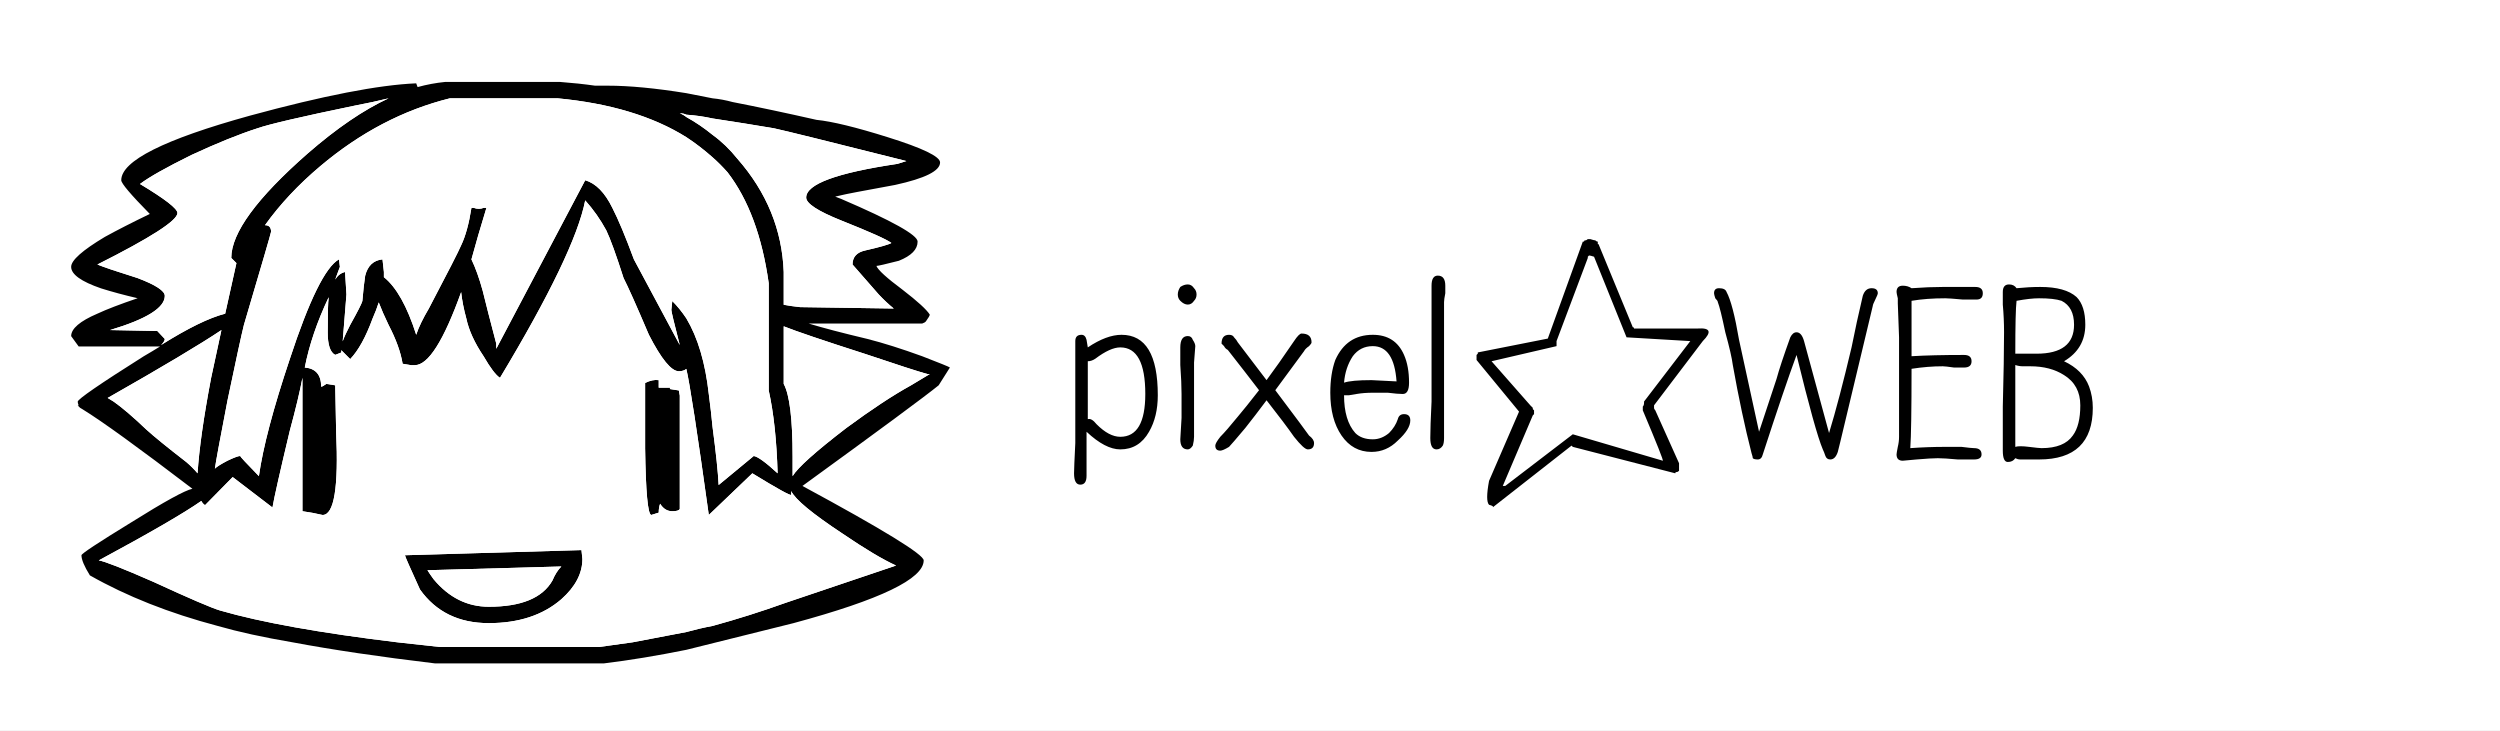
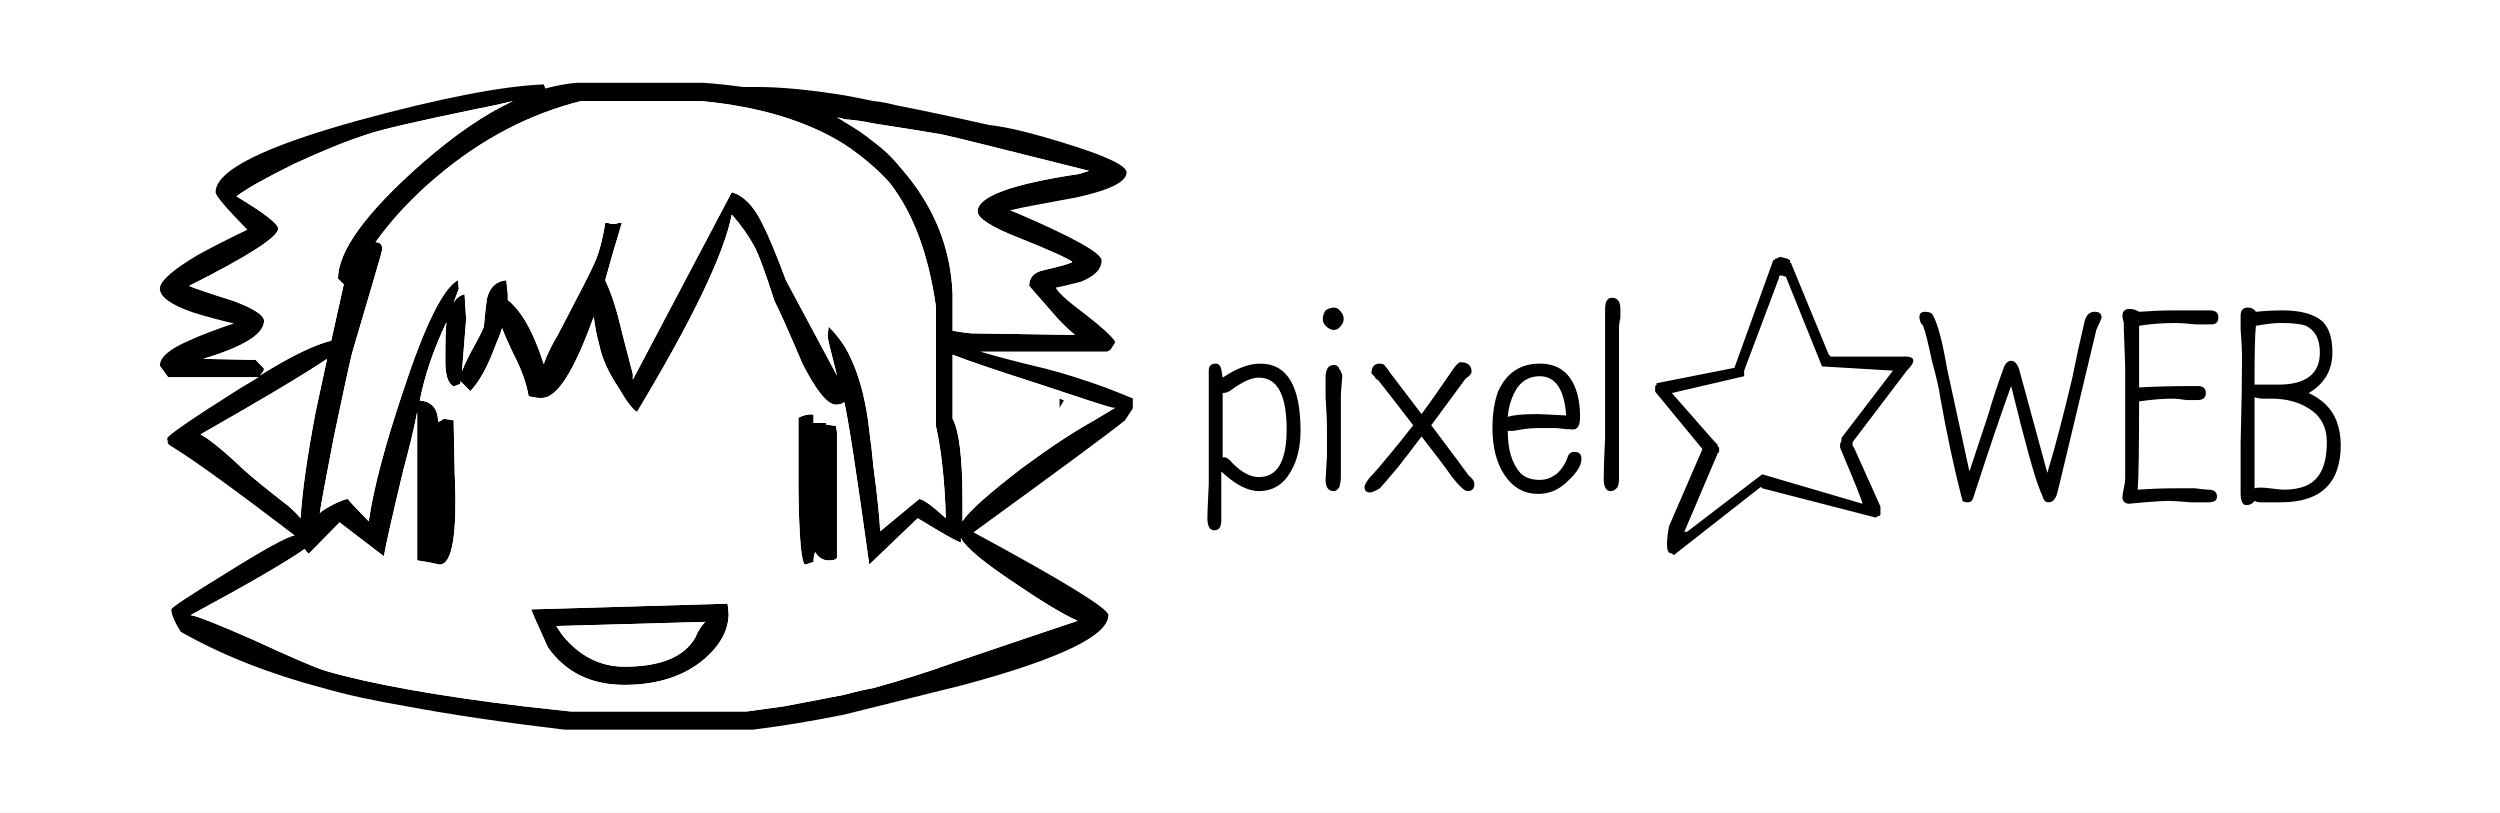
- <svg xmlns="http://www.w3.org/2000/svg" xmlns:xlink="http://www.w3.org/1999/xlink" version="1.1" preserveAspectRatio="none" x="0px" y="0px" width="267px" height="78px" viewBox="0 0 267 78">
+ <svg xmlns="http://www.w3.org/2000/svg" xmlns:xlink="http://www.w3.org/1999/xlink" version="1.1" preserveAspectRatio="none" x="0px" y="0px" width="240px" height="78px" viewBox="0 0 240 78">
  <defs>
    <g id="Layer1_0_FILL">
-       <path fill="#FFFFFF" stroke="none" d=" M 267 78 L 267 0 0 0 0 78 267 78 Z" />
+       <path fill="#FFFFFF" stroke="none" d=" M 240 78 L 240 0 0 0 0 78 240 78 Z" />
    </g>
    <g id="Layer0_0_FILL">
-       <path fill="#000000" stroke="none" d=" M 89.85 21.25 Q 89.45 21.1 89.2 21 L 89.85 20.85 Q 90.4 20.7 95.6 19.75 100.4 18.7 100.4 17.35 100.4 16.4 94.8 14.65 89.7 13.05 87.2 12.8 82.35 11.7 78.25 10.9 77.15 10.6 76.1 10.5 74.65 10.2 73.3 9.95 68.35 9.15 64.9 9.15 L 63.55 9.15 Q 61.8 8.9 59.8 8.75 L 47.55 8.75 Q 46.05 8.9 44.6 9.3 L 44.45 8.9 Q 38.45 9.15 26.7 12.35 12.95 16.15 12.95 19.25 12.95 19.75 16 22.85 13.2 24.2 11.2 25.3 7.6 27.45 7.6 28.5 7.6 29.7 10.8 30.8 12.55 31.35 14.7 31.85 11.9 32.8 10.4 33.5 7.6 34.7 7.6 35.9 L 8.4 37 17.1 37 Q 16.3 37.5 15.35 38.05 8.3 42.5 8.3 42.9 8.3 43.05 8.4 43.3 L 8.3 43.3 8.55 43.55 8.8 43.7 Q 11.9 45.6 20.55 52.2 19.35 52.45 14 55.8 8.7 59.05 8.7 59.3 8.7 60 9.6 61.45 15.5 64.8 23.25 66.85 26.55 67.8 31.25 68.6 37.65 69.8 46.45 70.85 L 64.5 70.85 Q 68.6 70.35 73.3 69.4 L 84.75 66.55 Q 98.65 62.8 98.65 59.85 98.65 58.9 85.7 51.9 98.1 42.9 100.25 41.15 L 101.45 39.25 Q 101.35 39.15 98.5 38.05 95.2 36.85 92.65 36.2 88.65 35.25 86.35 34.55 L 98.5 34.55 Q 98.8 34.45 98.9 34.3 99.3 33.75 99.3 33.6 98.8 32.8 96.4 30.95 93.85 29.05 93.6 28.4 93.85 28.4 96 27.85 98 27.05 98 25.8 98 24.75 89.85 21.25 M 86.1 21.1 Q 86.1 22.05 89.85 23.55 94.5 25.4 95.2 25.95 94.8 26.2 92.4 26.75 91.05 27.05 91.05 28.25 L 93.85 31.45 Q 94.65 32.3 95.45 32.95 L 85.45 32.8 Q 84.5 32.7 83.7 32.55 L 83.7 29.05 Q 83.45 22.3 78.75 16.95 77.55 15.45 76.1 14.4 74.75 13.3 73.3 12.5 73 12.25 72.6 12.1 73 12.1 73.3 12.25 74.75 12.35 76.1 12.65 79.7 13.2 82.65 13.7 84.5 14.1 96.8 17.2 L 95.85 17.5 Q 86.1 18.95 86.1 21.1 M 84.65 48.8 Q 84.65 42.75 83.7 41 L 83.7 34.85 Q 85.7 35.65 92.4 37.8 97.6 39.55 99.05 39.95 L 99.3 39.95 97.3 41.15 Q 94.4 42.75 90.4 45.7 85.45 49.5 84.65 50.85 L 84.65 48.8 M 82.1 30.25 L 82.1 41.7 Q 82.9 45.3 83.05 50.55 81.15 48.8 80.5 48.7 L 76.75 51.8 Q 76.65 49.75 76.1 45.6 75.95 44 75.7 42.1 75.15 37.1 73.3 34 72.6 32.95 71.8 32.15 L 71.7 33.1 Q 71.7 33.35 72.6 36.85 L 67.7 27.7 Q 66.35 24.05 65.4 22.2 64.2 19.75 62.5 19.25 L 53 37.25 53 36.7 Q 52.05 33.1 51.55 31.05 51 29.05 50.35 27.7 51 25.3 51.95 22.2 L 51.65 22.2 Q 51.4 22.3 51.15 22.3 50.85 22.3 50.6 22.2 50.45 22.2 50.35 22.2 49.95 24.75 49.25 26.2 48.85 27.15 45.8 32.95 44.85 34.55 44.45 35.75 43 31.2 41 29.6 41 29.3 41 29.05 L 40.85 27.7 Q 39.4 27.85 39 29.45 38.85 30.4 38.7 32.15 38.6 32.55 37.4 34.7 36.85 35.75 36.6 36.45 L 37 31.45 36.85 29.05 Q 36.2 29.2 35.8 29.85 36.05 29.2 36.3 28.5 L 36.2 27.7 Q 34.05 28.9 30.95 38.35 28.3 46.25 27.65 50.85 25.65 48.8 25.65 48.7 25.35 48.7 24.3 49.2 23.25 49.75 22.95 50.05 23.1 48.95 24.3 42.75 25.65 36.3 26.05 34.7 28.95 24.9 28.95 24.75 28.95 24.05 28.3 24.05 30.7 20.7 34.2 17.75 40.6 12.35 48.05 10.5 L 59.55 10.5 Q 67.95 11.3 73.3 14.65 74.75 15.6 76.1 16.8 76.9 17.5 77.7 18.4 81.05 22.75 82.1 30.25 M 84.5 52.85 L 84.5 52.45 Q 85.15 53.8 90 57 93.6 59.45 95.7 60.4 92.1 61.6 83.85 64.4 80.1 65.75 76.1 66.85 74.75 67.1 73.3 67.5 70.5 68.05 67.55 68.6 65.7 68.85 63.95 69.1 L 47 69.1 Q 44.6 68.85 42.45 68.6 30.05 67.1 23.5 65.2 22.15 64.8 16.4 62.15 11.5 60 10.55 59.85 18.8 55.4 21.5 53.5 21.65 53.8 21.9 53.95 L 24.85 50.95 29.1 54.2 Q 29.35 52.7 30.95 46 31.9 42.5 32.3 40.35 L 32.3 54.6 Q 33.4 54.75 34.45 55 36.3 55 35.9 46.15 L 35.8 41.15 34.85 41 Q 34.45 41.3 34.3 41.3 34.3 39.4 32.55 39.25 33.25 35.65 35.1 31.75 L 35.1 31.85 Q 35 32.4 35 35.5 35 37.5 35.8 37.9 L 36.45 37.65 36.45 37.4 37.4 38.35 Q 38.7 37 39.8 34 40.2 33.1 40.45 32.3 40.85 33.35 41.5 34.7 42.7 37 43 38.85 L 43.9 39 44.3 39 Q 46.45 39 49.25 31.2 49.4 32.55 49.8 34 50.2 35.9 51.65 38.05 52.75 39.95 53.4 40.35 61.4 27.05 62.5 21.4 63.8 22.85 64.75 24.6 65.4 25.95 66.6 29.7 67.3 31.05 69.3 35.75 71.3 39.65 72.5 39.65 73 39.65 73.3 39.4 73.85 41.7 75.7 55 L 80.35 50.55 Q 84.35 53 84.5 52.85 M 20.45 16.55 Q 24.55 14.65 27.5 13.7 29.35 13.05 37.8 11.3 39.9 10.9 41.5 10.5 37.5 12.35 32.85 16.4 24.7 23.55 24.7 27.55 L 25.25 28.1 24.05 33.5 Q 21.5 34.15 17.2 36.85 17.6 36.45 17.6 36.2 L 16.8 35.35 11.75 35.25 Q 17.6 33.5 17.6 31.6 17.6 30.8 14.7 29.7 11.35 28.65 10.4 28.25 18.95 23.95 18.95 22.75 18.95 22.05 14.95 19.65 16.4 18.55 20.45 16.55 M 19.9 49.35 Q 16.8 46.95 15.6 45.85 13.5 43.85 12.15 42.9 11.75 42.65 11.5 42.5 20.3 37.5 23.65 35.25 L 22.55 40.35 Q 21.35 46.65 21.1 50.55 20.55 49.9 19.9 49.35 M 62.2 59.7 L 62.1 58.75 Q 61.95 58.75 43.25 59.3 43.25 59.45 44.85 62.95 47.4 66.55 52.2 66.55 57 66.55 59.95 64 62.2 62 62.2 59.7 M 46.3 61.85 Q 45.9 61.3 45.65 60.9 L 59.95 60.5 Q 59.4 61.05 59 62 57.4 64.8 52.2 64.8 48.75 64.8 46.3 61.85 M 70.35 41.4 L 70.35 40.6 Q 69.7 40.5 68.9 40.9 L 68.9 47.9 Q 69 54.85 69.55 55 L 70.35 54.75 Q 70.35 54.2 70.5 53.8 71 54.6 71.8 54.6 72.5 54.6 72.6 54.35 L 72.6 42.25 72.5 41.7 71.55 41.55 71.55 41.4 70.35 41.4 Z" />
-       <path fill="#FFFFFF" stroke="none" d=" M 15.6 45.85 Q 16.8 46.95 19.9 49.35 20.55 49.9 21.1 50.55 21.35 46.65 22.55 40.35 L 23.65 35.25 Q 20.3 37.5 11.5 42.5 11.75 42.65 12.15 42.9 13.5 43.85 15.6 45.85 M 27.5 13.7 Q 24.55 14.65 20.45 16.55 16.4 18.55 14.95 19.65 18.95 22.05 18.95 22.75 18.95 23.95 10.4 28.25 11.35 28.65 14.7 29.7 17.6 30.8 17.6 31.6 17.6 33.5 11.75 35.25 L 16.8 35.35 17.6 36.2 Q 17.6 36.45 17.2 36.85 21.5 34.15 24.05 33.5 L 25.25 28.1 24.7 27.55 Q 24.7 23.55 32.85 16.4 37.5 12.35 41.5 10.5 39.9 10.9 37.8 11.3 29.35 13.05 27.5 13.7 M 84.5 52.45 L 84.5 52.85 Q 84.35 53 80.35 50.55 L 75.7 55 Q 73.85 41.7 73.3 39.4 73 39.65 72.5 39.65 71.3 39.65 69.3 35.75 67.3 31.05 66.6 29.7 65.4 25.95 64.75 24.6 63.8 22.85 62.5 21.4 61.4 27.05 53.4 40.35 52.75 39.95 51.65 38.05 50.2 35.9 49.8 34 49.4 32.55 49.25 31.2 46.45 39 44.3 39 L 43.9 39 43 38.85 Q 42.7 37 41.5 34.7 40.85 33.35 40.45 32.3 40.2 33.1 39.8 34 38.7 37 37.4 38.35 L 36.45 37.4 36.45 37.65 35.8 37.9 Q 35 37.5 35 35.5 35 32.4 35.1 31.85 L 35.1 31.75 Q 33.25 35.65 32.55 39.25 34.3 39.4 34.3 41.3 34.45 41.3 34.85 41 L 35.8 41.15 35.9 46.15 Q 36.3 55 34.45 55 33.4 54.75 32.3 54.6 L 32.3 40.35 Q 31.9 42.5 30.95 46 29.35 52.7 29.1 54.2 L 24.85 50.95 21.9 53.95 Q 21.65 53.8 21.5 53.5 18.8 55.4 10.55 59.85 11.5 60 16.4 62.15 22.15 64.8 23.5 65.2 30.05 67.1 42.45 68.6 44.6 68.85 47 69.1 L 63.95 69.1 Q 65.7 68.85 67.55 68.6 70.5 68.05 73.3 67.5 74.75 67.1 76.1 66.85 80.1 65.75 83.85 64.4 92.1 61.6 95.7 60.4 93.6 59.45 90 57 85.15 53.8 84.5 52.45 M 70.35 40.6 L 70.35 41.4 71.55 41.4 71.55 41.55 72.5 41.7 72.6 42.25 72.6 54.35 Q 72.5 54.6 71.8 54.6 71 54.6 70.5 53.8 70.35 54.2 70.35 54.75 L 69.55 55 Q 69 54.85 68.9 47.9 L 68.9 40.9 Q 69.7 40.5 70.35 40.6 M 62.1 58.75 L 62.2 59.7 Q 62.2 62 59.95 64 57 66.55 52.2 66.55 47.4 66.55 44.85 62.95 43.25 59.45 43.25 59.3 61.95 58.75 62.1 58.75 M 45.65 60.9 Q 45.9 61.3 46.3 61.85 48.75 64.8 52.2 64.8 57.4 64.8 59 62 59.4 61.05 59.95 60.5 L 45.65 60.9 M 82.1 41.7 L 82.1 30.25 Q 81.05 22.75 77.7 18.4 76.9 17.5 76.1 16.8 74.75 15.6 73.3 14.65 67.95 11.3 59.55 10.5 L 48.05 10.5 Q 40.6 12.35 34.2 17.75 30.7 20.7 28.3 24.05 28.95 24.05 28.95 24.75 28.95 24.9 26.05 34.7 25.65 36.3 24.3 42.75 23.1 48.95 22.95 50.05 23.25 49.75 24.3 49.2 25.35 48.7 25.65 48.7 25.65 48.8 27.65 50.85 28.3 46.25 30.95 38.35 34.05 28.9 36.2 27.7 L 36.3 28.5 Q 36.05 29.2 35.8 29.85 36.2 29.2 36.85 29.05 L 37 31.45 36.6 36.45 Q 36.85 35.75 37.4 34.7 38.6 32.55 38.7 32.15 38.85 30.4 39 29.45 39.4 27.85 40.85 27.7 L 41 29.05 Q 41 29.3 41 29.6 43 31.2 44.45 35.75 44.85 34.55 45.8 32.95 48.85 27.15 49.25 26.2 49.95 24.75 50.35 22.2 50.45 22.2 50.6 22.2 50.85 22.3 51.15 22.3 51.4 22.3 51.65 22.2 L 51.95 22.2 Q 51 25.3 50.35 27.7 51 29.05 51.55 31.05 52.05 33.1 53 36.7 L 53 37.25 62.5 19.25 Q 64.2 19.75 65.4 22.2 66.35 24.05 67.7 27.7 L 72.6 36.85 Q 71.7 33.35 71.7 33.1 L 71.8 32.15 Q 72.6 32.95 73.3 34 75.15 37.1 75.7 42.1 75.95 44 76.1 45.6 76.65 49.75 76.75 51.8 L 80.5 48.7 Q 81.15 48.8 83.05 50.55 82.9 45.3 82.1 41.7 M 83.7 41 Q 84.65 42.75 84.65 48.8 L 84.65 50.85 Q 85.45 49.5 90.4 45.7 94.4 42.75 97.3 41.15 L 99.3 39.95 99.05 39.95 Q 97.6 39.55 92.4 37.8 85.7 35.65 83.7 34.85 L 83.7 41 M 89.85 23.55 Q 86.1 22.05 86.1 21.1 86.1 18.95 95.85 17.5 L 96.8 17.2 Q 84.5 14.1 82.65 13.7 79.7 13.2 76.1 12.65 74.75 12.35 73.3 12.25 73 12.1 72.6 12.1 73 12.25 73.3 12.5 74.75 13.3 76.1 14.4 77.55 15.45 78.75 16.95 83.45 22.3 83.7 29.05 L 83.7 32.55 Q 84.5 32.7 85.45 32.8 L 95.45 32.95 Q 94.65 32.3 93.85 31.45 L 91.05 28.25 Q 91.05 27.05 92.4 26.75 94.8 26.2 95.2 25.95 94.5 25.4 89.85 23.55 Z" />
+       <path fill="#000000" stroke="none" d=" M 101.55 18.95 Q 106.35 17.9 106.35 16.55 106.35 15.6 100.75 13.85 95.65 12.25 93.15 12 88.3 10.9 84.2 10.1 83.1 9.8 82.05 9.7 80.6 9.4 79.25 9.15 74.3 8.35 70.85 8.35 L 69.5 8.35 Q 67.75 8.1 65.75 7.95 L 53.5 7.95 Q 52 8.1 50.55 8.5 L 50.4 8.1 Q 44.4 8.35 32.65 11.55 18.9 15.35 18.9 18.45 18.9 18.95 21.95 22.05 19.15 23.4 17.15 24.5 13.55 26.65 13.55 27.7 13.55 28.9 16.75 30 18.5 30.55 20.65 31.05 17.85 32 16.35 32.7 13.55 33.9 13.55 35.1 L 14.35 36.2 23.05 36.2 Q 22.25 36.7 21.3 37.25 14.25 41.7 14.25 42.1 14.25 42.25 14.35 42.5 L 14.25 42.5 14.5 42.75 14.75 42.9 Q 17.85 44.8 26.5 51.4 25.3 51.65 19.95 55 14.65 58.25 14.65 58.5 14.65 59.2 15.55 60.65 21.45 64 29.2 66.05 32.5 67 37.2 67.8 43.6 69 52.4 70.05 L 70.45 70.05 Q 74.55 69.55 79.25 68.6 L 90.7 65.75 Q 104.6 62 104.6 59.05 104.6 58.1 91.65 51.1 104.05 42.1 106.2 40.35 L 106.95 39.2 106.95 38.25 Q 106.25 37.95 104.45 37.25 101.15 36.05 98.6 35.4 94.6 34.45 92.3 33.75 L 104.45 33.75 Q 104.75 33.65 104.85 33.5 105.25 32.95 105.25 32.8 104.75 32 102.35 30.15 99.8 28.25 99.55 27.6 99.8 27.6 101.95 27.05 103.95 26.25 103.95 25 103.95 23.95 95.8 20.45 95.4 20.3 95.15 20.2 L 95.8 20.05 Q 96.35 19.9 101.55 18.95 M 102.75 16.4 L 101.8 16.7 Q 92.05 18.15 92.05 20.3 92.05 21.25 95.8 22.75 100.45 24.6 101.15 25.15 100.75 25.4 98.35 25.95 97 26.25 97 27.45 L 99.8 30.65 Q 100.6 31.5 101.4 32.15 L 91.4 32 Q 90.45 31.9 89.65 31.75 L 89.65 28.25 Q 89.4 21.5 84.7 16.15 83.5 14.65 82.05 13.6 80.7 12.5 79.25 11.7 78.95 11.45 78.55 11.3 78.95 11.3 79.25 11.45 80.7 11.55 82.05 11.85 85.65 12.4 88.6 12.9 90.45 13.3 102.75 16.4 M 82.05 16 Q 82.85 16.7 83.65 17.6 87 21.95 88.05 29.45 L 88.05 40.9 Q 88.85 44.5 89 49.75 87.1 48 86.45 47.9 L 82.7 51 Q 82.6 48.95 82.05 44.8 81.9 43.2 81.65 41.3 81.1 36.3 79.25 33.2 78.55 32.15 77.75 31.35 L 77.65 32.3 Q 77.65 32.55 78.55 36.05 L 73.65 26.9 Q 72.3 23.25 71.35 21.4 70.15 18.95 68.45 18.45 L 58.95 36.45 58.95 35.9 Q 58 32.3 57.5 30.25 56.95 28.25 56.3 26.9 56.95 24.5 57.9 21.4 L 57.6 21.4 Q 57.35 21.5 57.1 21.5 56.8 21.5 56.55 21.4 56.4 21.4 56.3 21.4 55.9 23.95 55.2 25.4 54.8 26.35 51.75 32.15 50.8 33.75 50.4 34.95 48.95 30.4 46.95 28.8 46.95 28.5 46.95 28.25 L 46.8 26.9 Q 45.35 27.05 44.95 28.65 44.8 29.6 44.65 31.35 44.55 31.75 43.35 33.9 42.8 34.95 42.55 35.65 L 42.95 30.65 42.8 28.25 Q 42.15 28.4 41.75 29.05 42 28.4 42.25 27.7 L 42.15 26.9 Q 40 28.1 36.9 37.55 34.25 45.45 33.6 50.05 31.6 48 31.6 47.9 31.3 47.9 30.25 48.4 29.2 48.95 28.9 49.25 29.05 48.15 30.25 41.95 31.6 35.5 32 33.9 34.9 24.1 34.9 23.95 34.9 23.25 34.25 23.25 36.65 19.9 40.15 16.95 46.55 11.55 54 9.7 L 65.5 9.7 Q 73.9 10.5 79.25 13.85 80.7 14.8 82.05 16 M 90.6 48 Q 90.6 41.95 89.65 40.2 L 89.65 34.05 Q 91.65 34.85 98.35 37 103.55 38.75 105 39.15 L 105.25 39.15 103.25 40.35 Q 100.35 41.95 96.35 44.9 91.4 48.7 90.6 50.05 L 90.6 48 M 81.65 54.2 L 86.3 49.75 Q 90.3 52.2 90.45 52.05 L 90.45 51.65 Q 91.1 53 95.95 56.2 99.55 58.65 101.65 59.6 98.05 60.8 89.8 63.6 86.05 64.95 82.05 66.05 80.7 66.3 79.25 66.7 76.45 67.25 73.5 67.8 71.65 68.05 69.9 68.3 L 52.95 68.3 Q 50.55 68.05 48.4 67.8 36 66.3 29.45 64.4 28.1 64 22.35 61.35 17.45 59.2 16.5 59.05 24.75 54.6 27.45 52.7 27.6 53 27.85 53.15 L 30.8 50.15 35.05 53.4 Q 35.3 51.9 36.9 45.2 37.85 41.7 38.25 39.55 L 38.25 53.8 Q 39.35 53.95 40.4 54.2 42.25 54.2 41.85 45.35 L 41.75 40.35 40.8 40.2 Q 40.4 40.5 40.25 40.5 40.25 38.6 38.5 38.45 39.2 34.85 41.05 30.95 L 41.05 31.05 Q 40.95 31.6 40.95 34.7 40.95 36.7 41.75 37.1 L 42.4 36.85 42.4 36.6 43.35 37.55 Q 44.65 36.2 45.75 33.2 46.15 32.3 46.4 31.5 46.8 32.55 47.45 33.9 48.65 36.2 48.95 38.05 L 49.85 38.2 50.25 38.2 Q 52.4 38.2 55.2 30.4 55.35 31.75 55.75 33.2 56.15 35.1 57.6 37.25 58.7 39.15 59.35 39.55 67.35 26.25 68.45 20.6 69.75 22.05 70.7 23.8 71.35 25.15 72.55 28.9 73.25 30.25 75.25 34.95 77.25 38.85 78.45 38.85 78.95 38.85 79.25 38.6 79.8 40.9 81.65 54.2 M 43.75 10.5 Q 45.85 10.1 47.45 9.7 43.45 11.55 38.8 15.6 30.65 22.75 30.65 26.75 L 31.2 27.3 30 32.7 Q 27.45 33.35 23.15 36.05 23.55 35.65 23.55 35.4 L 22.75 34.55 17.7 34.45 Q 23.55 32.7 23.55 30.8 23.55 30 20.65 28.9 17.3 27.85 16.35 27.45 24.9 23.15 24.9 21.95 24.9 21.25 20.9 18.85 22.35 17.75 26.4 15.75 30.5 13.85 33.45 12.9 35.3 12.25 43.75 10.5 M 18.1 42.1 Q 17.7 41.85 17.45 41.7 26.25 36.7 29.6 34.45 L 28.5 39.55 Q 27.3 45.85 27.05 49.75 26.5 49.1 25.85 48.55 22.75 46.15 21.55 45.05 19.45 43.05 18.1 42.1 M 68.15 58.9 L 68.05 57.95 Q 67.9 57.95 49.2 58.5 49.2 58.65 50.8 62.15 53.35 65.75 58.15 65.75 62.95 65.75 65.9 63.2 68.15 61.2 68.15 58.9 M 65.9 59.7 Q 65.35 60.25 64.95 61.2 63.35 64 58.15 64 54.7 64 52.25 61.05 51.85 60.5 51.6 60.1 L 65.9 59.7 M 77.5 40.6 L 76.3 40.6 76.3 39.8 Q 75.65 39.7 74.85 40.1 L 74.85 47.1 Q 74.95 54.05 75.5 54.2 L 76.3 53.95 Q 76.3 53.4 76.45 53 76.95 53.8 77.75 53.8 78.45 53.8 78.55 53.55 L 78.55 41.45 78.45 40.9 77.5 40.75 77.5 40.6 M 100.35 38.45 Q 100.3 38.4 99.9 38.25 L 99.9 39.2 100.35 38.45 Z" />
+       <path fill="#FFFFFF" stroke="none" d=" M 17.45 41.7 Q 17.7 41.85 18.1 42.1 19.45 43.05 21.55 45.05 22.75 46.15 25.85 48.55 26.5 49.1 27.05 49.75 27.3 45.85 28.5 39.55 L 29.6 34.45 Q 26.25 36.7 17.45 41.7 M 47.45 9.7 Q 45.85 10.1 43.75 10.5 35.3 12.25 33.45 12.9 30.5 13.85 26.4 15.75 22.35 17.75 20.9 18.85 24.9 21.25 24.9 21.95 24.9 23.15 16.35 27.45 17.3 27.85 20.65 28.9 23.55 30 23.55 30.8 23.55 32.7 17.7 34.45 L 22.75 34.55 23.55 35.4 Q 23.55 35.65 23.15 36.05 27.45 33.35 30 32.7 L 31.2 27.3 30.65 26.75 Q 30.65 22.75 38.8 15.6 43.45 11.55 47.45 9.7 M 86.3 49.75 L 81.65 54.2 Q 79.8 40.9 79.25 38.6 78.95 38.85 78.45 38.85 77.25 38.85 75.25 34.95 73.25 30.25 72.55 28.9 71.35 25.15 70.7 23.8 69.75 22.05 68.45 20.6 67.35 26.25 59.35 39.55 58.7 39.15 57.6 37.25 56.15 35.1 55.75 33.2 55.35 31.75 55.2 30.4 52.4 38.2 50.25 38.2 L 49.85 38.2 48.95 38.05 Q 48.65 36.2 47.45 33.9 46.8 32.55 46.4 31.5 46.15 32.3 45.75 33.2 44.65 36.2 43.35 37.55 L 42.4 36.6 42.4 36.85 41.75 37.1 Q 40.95 36.7 40.95 34.7 40.95 31.6 41.05 31.05 L 41.05 30.95 Q 39.2 34.85 38.5 38.45 40.25 38.6 40.25 40.5 40.4 40.5 40.8 40.2 L 41.75 40.35 41.85 45.35 Q 42.25 54.2 40.4 54.2 39.35 53.95 38.25 53.8 L 38.25 39.55 Q 37.85 41.7 36.9 45.2 35.3 51.9 35.05 53.4 L 30.8 50.15 27.85 53.15 Q 27.6 53 27.45 52.7 24.75 54.6 16.5 59.05 17.45 59.2 22.35 61.35 28.1 64 29.45 64.4 36 66.3 48.4 67.8 50.55 68.05 52.95 68.3 L 69.9 68.3 Q 71.65 68.05 73.5 67.8 76.45 67.25 79.25 66.7 80.7 66.3 82.05 66.05 86.05 64.95 89.8 63.6 98.05 60.8 101.65 59.6 99.55 58.65 95.95 56.2 91.1 53 90.45 51.65 L 90.45 52.05 Q 90.3 52.2 86.3 49.75 M 76.3 40.6 L 77.5 40.6 77.5 40.75 78.45 40.9 78.55 41.45 78.55 53.55 Q 78.45 53.8 77.75 53.8 76.95 53.8 76.45 53 76.3 53.4 76.3 53.95 L 75.5 54.2 Q 74.95 54.05 74.85 47.1 L 74.85 40.1 Q 75.65 39.7 76.3 39.8 L 76.3 40.6 M 68.05 57.95 L 68.15 58.9 Q 68.15 61.2 65.9 63.2 62.95 65.75 58.15 65.75 53.35 65.75 50.8 62.15 49.2 58.65 49.2 58.5 67.9 57.95 68.05 57.95 M 64.95 61.2 Q 65.35 60.25 65.9 59.7 L 51.6 60.1 Q 51.85 60.5 52.25 61.05 54.7 64 58.15 64 63.35 64 64.95 61.2 M 89.65 40.2 Q 90.6 41.95 90.6 48 L 90.6 50.05 Q 91.4 48.7 96.35 44.9 100.35 41.95 103.25 40.35 L 105.25 39.15 105 39.15 Q 103.55 38.75 98.35 37 91.65 34.85 89.65 34.05 L 89.65 40.2 M 99.9 38.25 Q 100.3 38.4 100.35 38.45 L 99.9 39.2 99.9 38.25 M 83.65 17.6 Q 82.85 16.7 82.05 16 80.7 14.8 79.25 13.85 73.9 10.5 65.5 9.7 L 54 9.7 Q 46.55 11.55 40.15 16.95 36.65 19.9 34.25 23.25 34.9 23.25 34.9 23.95 34.9 24.1 32 33.9 31.6 35.5 30.25 41.95 29.05 48.15 28.9 49.25 29.2 48.95 30.25 48.4 31.3 47.9 31.6 47.9 31.6 48 33.6 50.05 34.25 45.45 36.9 37.55 40 28.1 42.15 26.9 L 42.25 27.7 Q 42 28.4 41.75 29.05 42.15 28.4 42.8 28.25 L 42.95 30.65 42.55 35.65 Q 42.8 34.95 43.35 33.9 44.55 31.75 44.65 31.35 44.8 29.6 44.95 28.65 45.35 27.05 46.8 26.9 L 46.95 28.25 Q 46.95 28.5 46.95 28.8 48.95 30.4 50.4 34.95 50.8 33.75 51.75 32.15 54.8 26.35 55.2 25.4 55.9 23.95 56.3 21.4 56.4 21.4 56.55 21.4 56.8 21.5 57.1 21.5 57.35 21.5 57.6 21.4 L 57.9 21.4 Q 56.95 24.5 56.3 26.9 56.95 28.25 57.5 30.25 58 32.3 58.95 35.9 L 58.95 36.45 68.45 18.45 Q 70.15 18.95 71.35 21.4 72.3 23.25 73.65 26.9 L 78.55 36.05 Q 77.65 32.55 77.65 32.3 L 77.75 31.35 Q 78.55 32.15 79.25 33.2 81.1 36.3 81.65 41.3 81.9 43.2 82.05 44.8 82.6 48.95 82.7 51 L 86.45 47.9 Q 87.1 48 89 49.75 88.85 44.5 88.05 40.9 L 88.05 29.45 Q 87 21.95 83.65 17.6 M 101.8 16.7 L 102.75 16.4 Q 90.45 13.3 88.6 12.9 85.65 12.4 82.05 11.85 80.7 11.55 79.25 11.45 78.95 11.3 78.55 11.3 78.95 11.45 79.25 11.7 80.7 12.5 82.05 13.6 83.5 14.65 84.7 16.15 89.4 21.5 89.65 28.25 L 89.65 31.75 Q 90.45 31.9 91.4 32 L 101.4 32.15 Q 100.6 31.5 99.8 30.65 L 97 27.45 Q 97 26.25 98.35 25.95 100.75 25.4 101.15 25.15 100.45 24.6 95.8 22.75 92.05 21.25 92.05 20.3 92.05 18.15 101.8 16.7 Z" />
    </g>
    <g id="Symbol_1_0_Layer0_0_FILL">
      <path fill="#000000" stroke="none" d=" M 2.45 3.45 Q 2.45 3.5 2.45 3.7 L 2.45 6.05 Q 2.45 6.55 2.45 7.5 2.4 8.5 2.4 8.7 2.4 9.15 2.65 9.15 2.9 9.15 2.9 8.8 L 2.9 8.25 Q 2.9 7.55 2.9 7.05 3.65 7.75 4.25 7.75 5 7.75 5.4 7.05 5.75 6.45 5.75 5.6 5.75 3.2 4.3 3.2 3.7 3.2 2.95 3.7 L 2.9 3.4 Q 2.85 3.2 2.7 3.2 2.45 3.2 2.45 3.45 M 2.95 4.25 Q 3.1 4.25 3.25 4.15 3.85 3.7 4.25 3.7 5.25 3.7 5.25 5.55 5.25 7.25 4.25 7.25 3.8 7.25 3.3 6.75 3.1 6.5 2.95 6.55 L 2.95 4.25 M 7.2 5.6 Q 7.2 5 7.2 4.3 L 7.25 3.65 Q 7.25 3.55 7.15 3.4 7.1 3.25 6.95 3.25 6.65 3.25 6.65 3.7 L 6.65 4.4 Q 6.7 5.1 6.7 5.55 6.7 5.75 6.7 6.5 6.65 7.3 6.65 7.35 6.65 7.75 6.95 7.75 7.05 7.75 7.15 7.6 7.2 7.4 7.2 7.25 7.2 6.05 7.2 5.6 M 7.2 1.85 Q 7.3 1.75 7.3 1.6 7.3 1.45 7.2 1.35 7.1 1.2 6.95 1.2 6.8 1.2 6.65 1.3 6.55 1.45 6.55 1.6 6.55 1.75 6.65 1.85 6.8 2 6.95 2 7.1 2 7.2 1.85 M 10.45 5.4 L 11.6 3.85 Q 11.65 3.75 11.8 3.65 11.9 3.55 11.9 3.5 11.9 3.15 11.5 3.15 11.4 3.15 11.2 3.45 10.55 4.4 10.1 5 L 8.95 3.5 Q 8.9 3.4 8.8 3.3 8.75 3.2 8.6 3.2 8.3 3.2 8.3 3.55 L 8.4 3.65 Q 8.45 3.75 8.55 3.8 9.3 4.75 9.8 5.4 9.25 6.1 8.95 6.45 8.5 7 8.25 7.25 8.05 7.5 8.05 7.6 8.05 7.8 8.25 7.8 8.35 7.8 8.6 7.65 8.7 7.55 9.25 6.9 9.65 6.4 10.1 5.8 10.85 6.75 11.2 7.25 11.6 7.75 11.75 7.75 12 7.75 12 7.5 12 7.35 11.8 7.2 11.7 7.05 10.45 5.4 M 15.55 5.55 Q 15.8 5.55 15.8 5.1 15.8 4.45 15.6 4 15.25 3.2 14.35 3.2 13.3 3.2 12.85 4.2 12.65 4.75 12.65 5.5 12.65 6.55 13.1 7.2 13.55 7.85 14.3 7.85 14.9 7.85 15.35 7.4 15.85 6.95 15.85 6.6 15.85 6.35 15.6 6.35 15.4 6.35 15.35 6.55 15.25 6.85 15 7.1 14.7 7.35 14.35 7.35 13.9 7.35 13.65 7.1 13.2 6.6 13.2 5.6 13.3 5.6 13.4 5.6 L 13.7 5.55 Q 14 5.5 14.35 5.5 14.6 5.5 14.95 5.5 15.35 5.55 15.55 5.55 M 13.2 5.1 Q 13.25 4.5 13.55 4.05 13.85 3.65 14.35 3.65 15.2 3.65 15.3 5.05 14.4 5 14.3 5 13.5 5 13.2 5.1 M 17.25 1.55 Q 17.25 1.3 17.25 1.25 17.25 0.85 16.95 0.85 16.7 0.85 16.7 1.25 16.7 1.35 16.7 1.6 16.7 1.9 16.7 1.95 L 16.7 4.4 Q 16.7 4.9 16.7 5.85 16.65 6.85 16.65 7.3 16.65 7.75 16.9 7.75 17.05 7.75 17.15 7.6 17.2 7.5 17.2 7.3 L 17.2 3.9 Q 17.2 3.8 17.2 2.85 L 17.2 1.9 Q 17.2 1.8 17.25 1.55 M 34.55 1.55 Q 34.55 1.35 34.3 1.35 34.05 1.35 33.95 1.65 33.7 2.7 33.5 3.7 33 5.8 32.6 7.1 32 4.9 31.6 3.45 31.5 3.1 31.3 3.1 31.15 3.1 31.05 3.3 30.65 4.4 30.5 4.95 30.05 6.3 29.8 7.05 L 29 3.4 Q 28.75 1.95 28.5 1.5 28.45 1.35 28.2 1.35 28 1.35 28 1.55 28 1.6 28.05 1.75 28.15 1.85 28.15 1.9 28.25 2.15 28.45 3.1 28.7 4 28.75 4.4 29.1 6.35 29.5 7.9 29.55 8.05 29.55 8.1 29.6 8.15 29.75 8.15 29.9 8.15 29.95 7.95 30.8 5.35 31.3 4 32.05 7.05 32.35 7.75 32.4 7.85 32.45 8 32.5 8.15 32.65 8.15 32.85 8.15 32.95 7.85 33 7.65 33.05 7.45 33.75 4.55 34.35 2.05 34.35 2 34.45 1.8 34.55 1.6 34.55 1.55 M 38.75 1.55 Q 38.75 1.3 38.45 1.3 37.4 1.3 37.15 1.3 36.6 1.3 35.9 1.35 35.75 1.25 35.55 1.25 35.3 1.25 35.3 1.5 35.3 1.55 35.35 1.75 35.35 1.9 35.35 1.95 35.35 2 35.4 3.3 35.4 4.55 35.4 4.75 35.4 4.9 35.4 6 35.4 7.15 35.4 7.25 35.4 7.45 35.35 7.65 35.3 7.9 35.3 7.95 35.3 8.2 35.55 8.2 L 36.1 8.15 Q 36.7 8.1 36.95 8.1 37.2 8.1 37.75 8.15 38.25 8.15 38.4 8.15 38.7 8.15 38.7 7.95 38.7 7.7 38.4 7.7 38.3 7.7 37.9 7.65 37.55 7.65 37.25 7.65 36.55 7.65 35.85 7.7 35.9 7 35.9 4.55 36.55 4.45 37.15 4.45 37.25 4.45 37.6 4.5 37.95 4.5 38 4.5 38.3 4.5 38.3 4.25 38.3 4 38 4 36.75 4 35.9 4.05 L 35.9 1.85 Q 36.5 1.75 37.25 1.75 37.4 1.75 37.95 1.8 38.45 1.8 38.5 1.8 38.75 1.8 38.75 1.55 M 42.85 2.8 Q 42.85 2.05 42.5 1.7 42.05 1.3 41.05 1.3 40.6 1.3 40.1 1.35 40 1.2 39.8 1.2 39.55 1.2 39.55 1.5 L 39.55 2 Q 39.6 2.55 39.6 3.1 39.6 4.15 39.55 6.05 L 39.55 7.8 Q 39.55 8.25 39.75 8.25 39.95 8.25 40.05 8.1 40.15 8.15 40.25 8.15 L 41 8.15 Q 43.15 8.15 43.15 6.1 43.15 5.65 43 5.25 42.75 4.6 42 4.25 42.85 3.75 42.85 2.8 M 41 1.75 Q 41.6 1.75 41.9 1.85 42.4 2.1 42.4 2.8 42.4 3.95 40.9 3.95 L 40.05 3.95 Q 40.05 2.25 40.1 1.85 40.65 1.75 41 1.75 M 40.65 4.45 Q 41.45 4.45 42 4.8 42.65 5.2 42.65 6 42.65 6.8 42.35 7.2 42 7.7 41.1 7.7 41 7.7 40.6 7.65 40.2 7.6 40.05 7.65 L 40.05 4.4 Q 40.2 4.45 40.35 4.45 L 40.65 4.45 M 23.4 -0.35 Q 23.4 -0.4 23.35 -0.4 23.35 -0.45 23.35 -0.5 23.3 -0.5 23.25 -0.55 23.2 -0.55 23.05 -0.6 23 -0.6 22.95 -0.6 22.9 -0.55 22.85 -0.55 22.8 -0.55 22.8 -0.5 L 22.75 -0.5 21.35 3.35 18.55 3.9 18.55 3.95 18.5 4 Q 18.5 4.05 18.5 4.1 L 18.5 4.2 20.2 6.25 19 9 Q 18.85 9.8 19 9.95 19.2 10 19.15 10.05 L 22.3 7.6 22.35 7.65 26.45 8.7 Q 26.45 8.65 26.5 8.65 26.55 8.65 26.6 8.6 L 26.6 8.55 Q 26.6 8.5 26.6 8.45 26.6 8.4 26.6 8.35 L 26.6 8.3 25.65 6.2 Q 25.6 6.15 25.6 6.1 L 25.6 6 27.55 3.45 Q 28.1 2.9 27.35 2.95 L 24.8 2.95 Q 24.8 2.9 24.75 2.9 L 23.4 -0.35 M 22.95 0.1 L 23 0.05 Q 23.05 0.05 23.2 0.1 L 24.5 3.3 Q 24.55 3.3 27.05 3.45 L 25.2 5.85 25.2 5.9 Q 25.2 6 25.15 6.05 25.15 6.1 25.15 6.2 26 8.2 25.95 8.2 L 22.35 7.15 19.65 9.2 Q 19.6 9.2 19.55 9.2 L 20.75 6.4 20.8 6.35 Q 20.8 6.3 20.8 6.25 L 20.8 6.2 20.75 6.15 20.75 6.1 Q 20.7 6.05 20.65 6 L 19.1 4.25 21.7 3.65 21.7 3.45 22.95 0.15 22.95 0.1 Z" />
    </g>
  </defs>
  <g transform="matrix( 1, 0, 0, 1, 0,0) ">
    <use xlink:href="#Layer1_0_FILL" />
  </g>
-   <g transform="matrix( 1, 0, 0, 1, 0,0) ">
+   <g transform="matrix( 1, 0, 0, 1, 1.8,0) ">
    <use xlink:href="#Layer0_0_FILL" />
  </g>
-   <g transform="matrix( 2.670013, 0, 0, 2.689667, 108.3,27.15) ">
+   <g transform="matrix( 2.670013, 0, 0, 2.689667, 109.5,26.3) ">
    <g transform="matrix( 1, 0, 0, 1, 0,0) ">
      <use xlink:href="#Symbol_1_0_Layer0_0_FILL" />
    </g>
  </g>
</svg>
